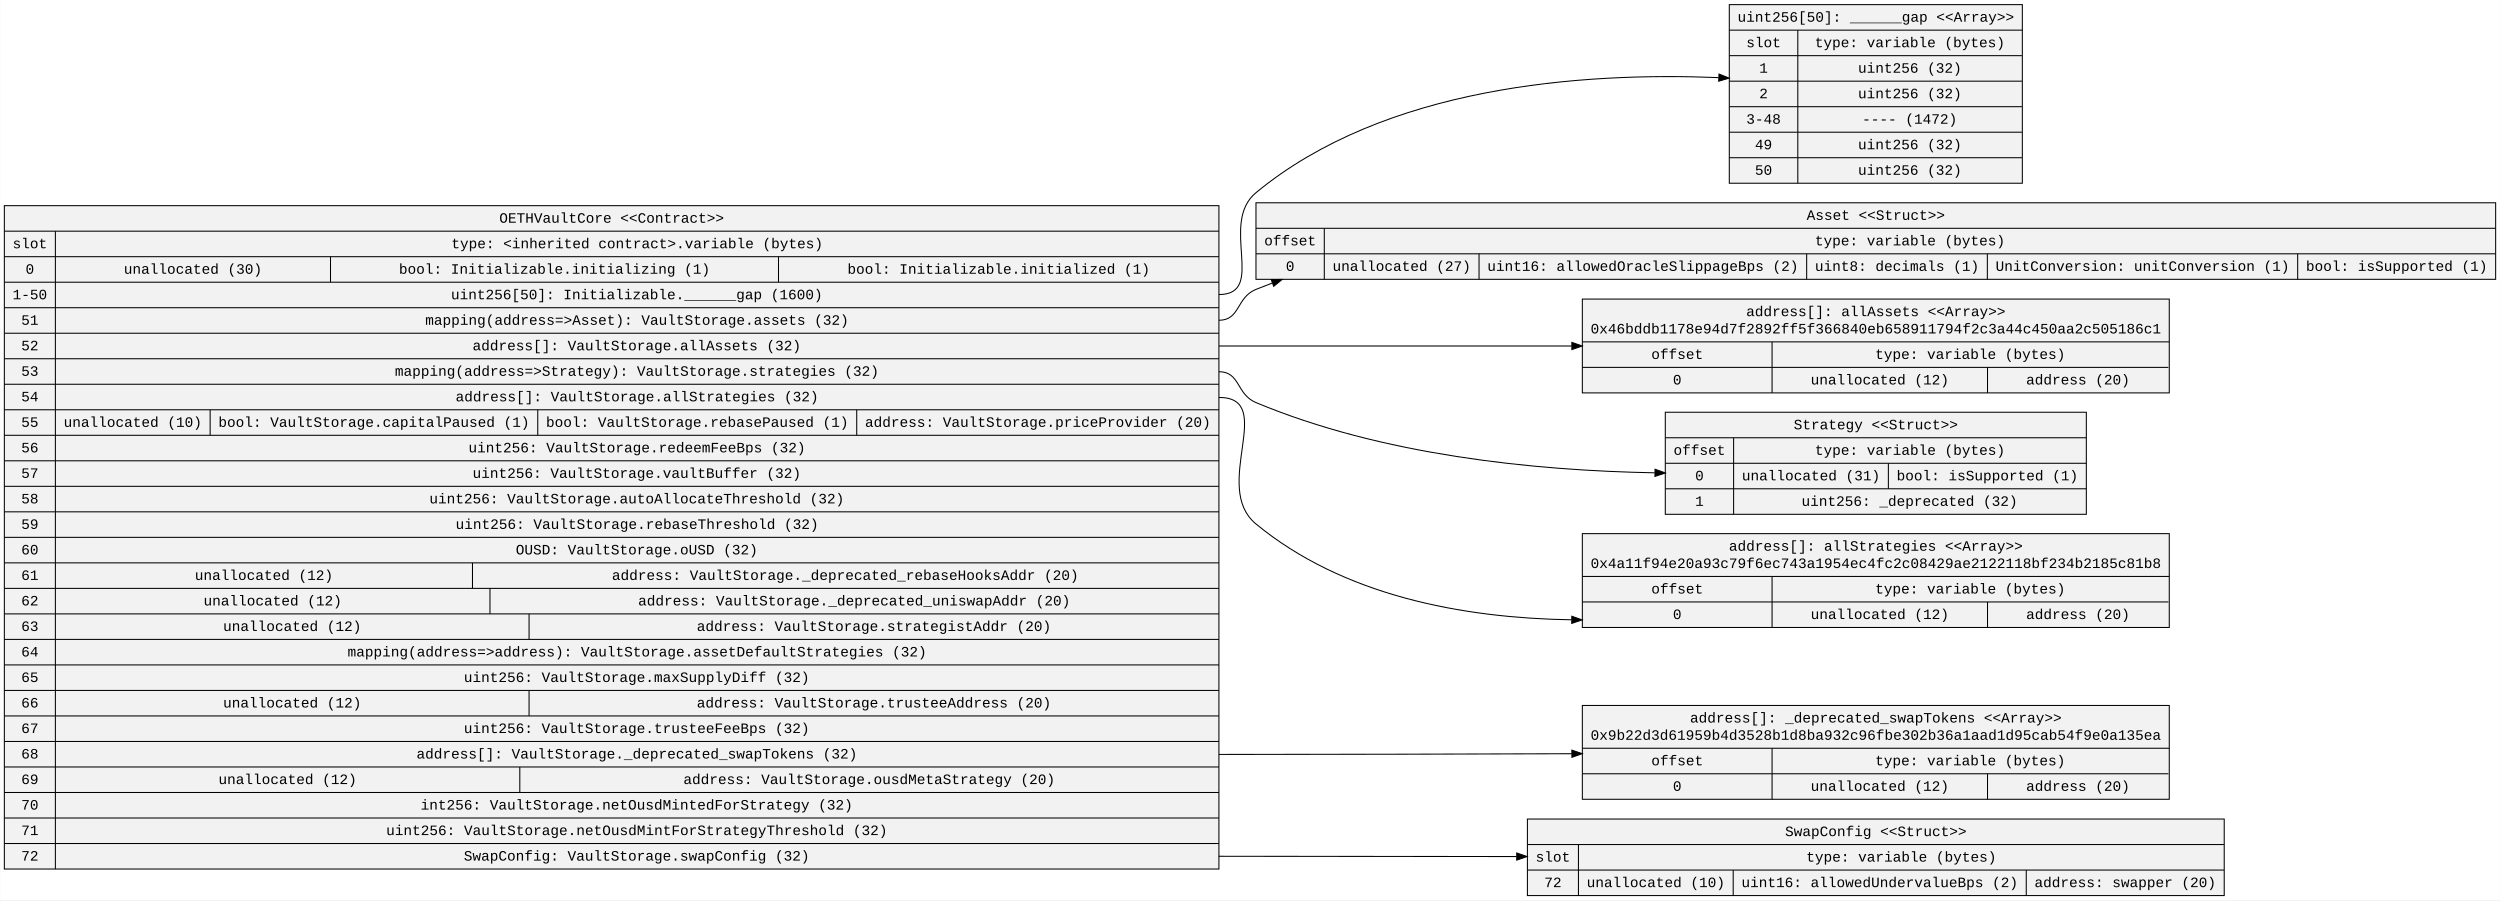
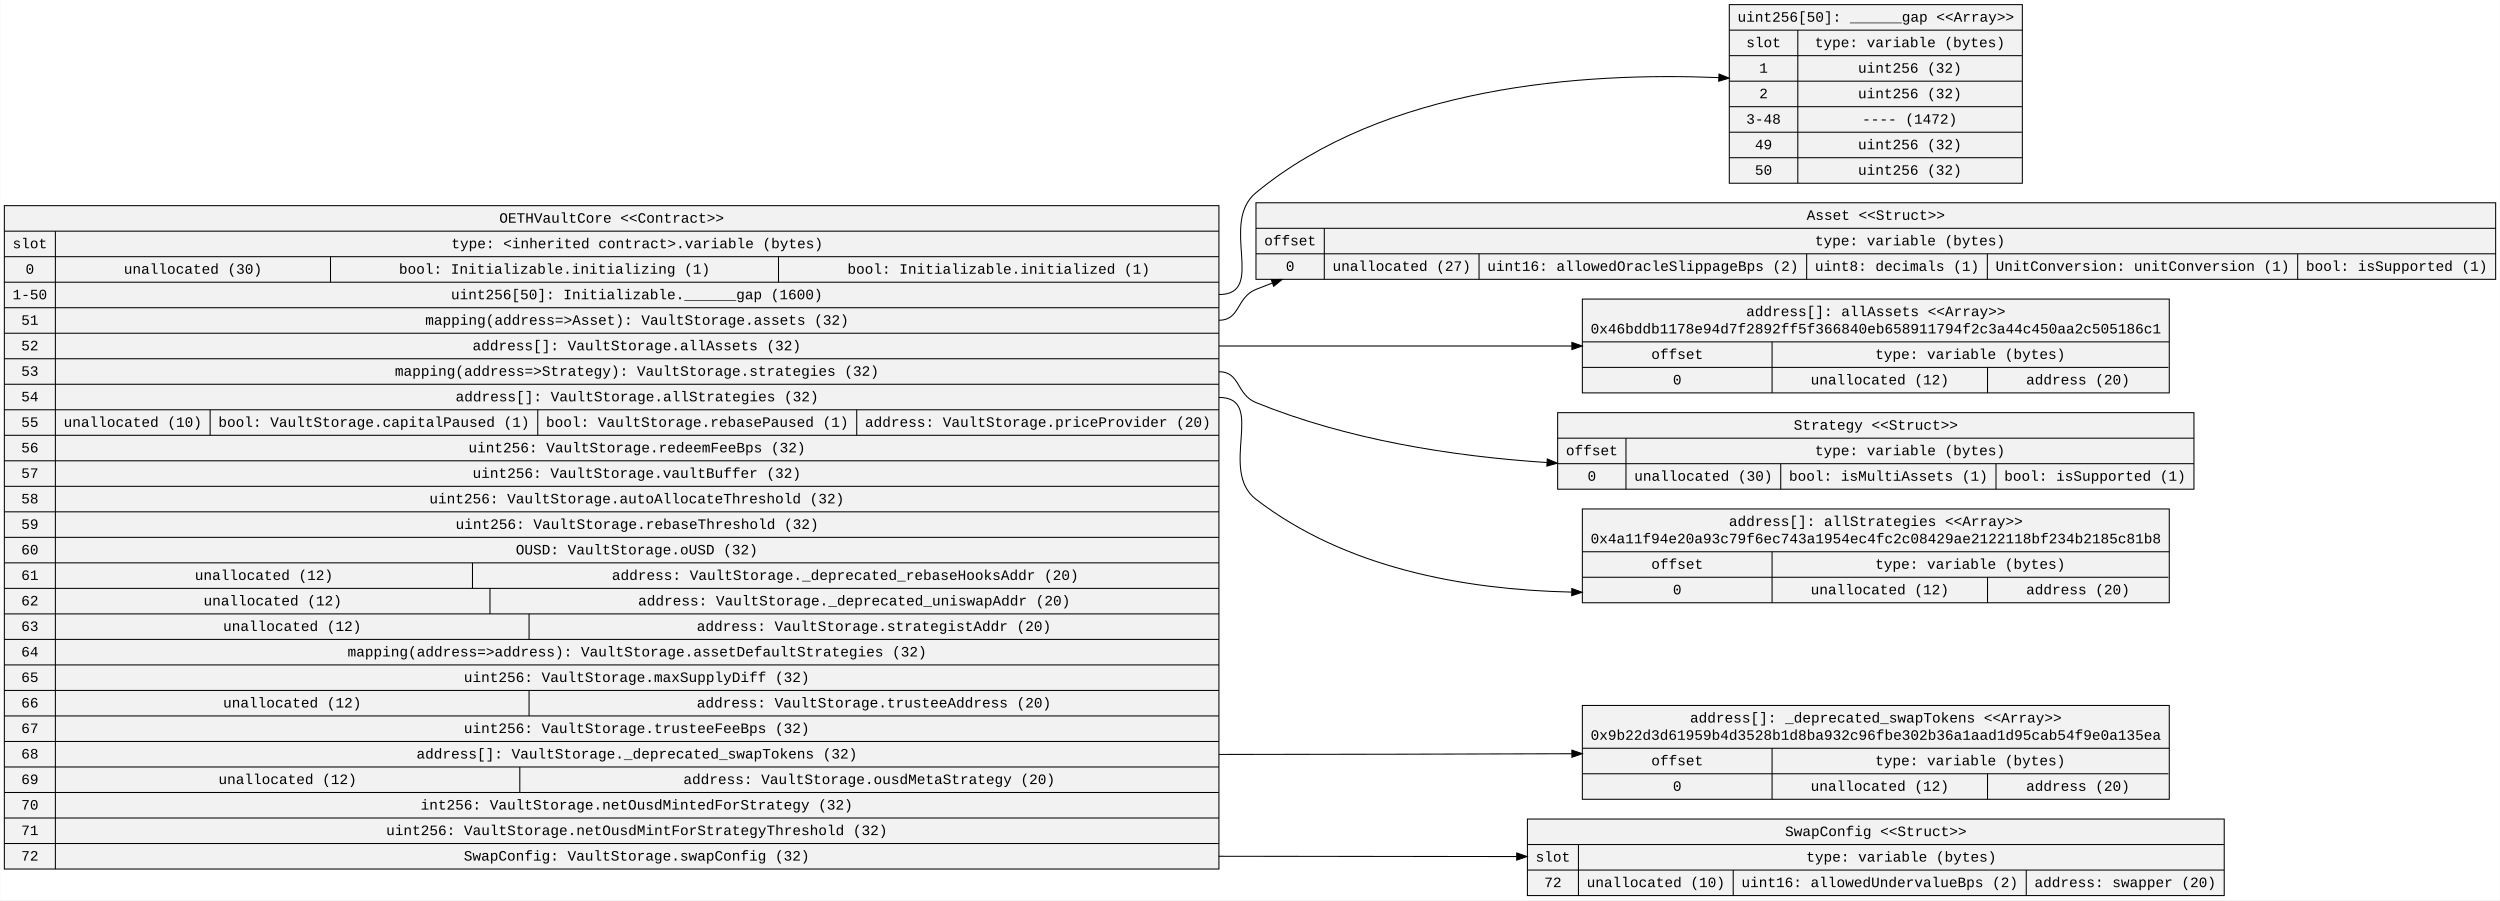
<svg xmlns="http://www.w3.org/2000/svg" width="2430pt" height="875pt" viewBox="0.00 0.00 2429.56 875.00">
  <g id="graph0" class="graph" transform="scale(1 1) rotate(0) translate(4 871)">
    <polygon fill="white" stroke="transparent" points="-4,4 -4,-871 2425.56,-871 2425.56,4 -4,4" />
    <g id="node1" class="node">
      <polygon fill="#f2f2f2" stroke="black" points="0,-26.3 0,-671.1 1180.58,-671.1 1180.58,-26.3 0,-26.3" />
      <text text-anchor="middle" x="590.29" y="-654.5" font-family="Courier New" font-size="14.00">OETHVaultCore &lt;&lt;Contract&gt;&gt;</text>
      <polyline fill="none" stroke="black" points="0,-646.3 1180.58,-646.3 " />
      <text text-anchor="middle" x="24.8" y="-629.7" font-family="Courier New" font-size="14.00">slot</text>
      <polyline fill="none" stroke="black" points="0,-621.5 49.61,-621.5 " />
      <text text-anchor="middle" x="24.8" y="-604.9" font-family="Courier New" font-size="14.00">0</text>
      <polyline fill="none" stroke="black" points="0,-596.7 49.61,-596.7 " />
      <text text-anchor="middle" x="24.8" y="-580.1" font-family="Courier New" font-size="14.00">1-50</text>
      <polyline fill="none" stroke="black" points="0,-571.9 49.61,-571.9 " />
      <text text-anchor="middle" x="24.8" y="-555.3" font-family="Courier New" font-size="14.00">51</text>
      <polyline fill="none" stroke="black" points="0,-547.1 49.61,-547.1 " />
      <text text-anchor="middle" x="24.8" y="-530.5" font-family="Courier New" font-size="14.00">52</text>
      <polyline fill="none" stroke="black" points="0,-522.3 49.61,-522.3 " />
      <text text-anchor="middle" x="24.8" y="-505.7" font-family="Courier New" font-size="14.00">53</text>
      <polyline fill="none" stroke="black" points="0,-497.5 49.61,-497.5 " />
      <text text-anchor="middle" x="24.8" y="-480.9" font-family="Courier New" font-size="14.00">54</text>
      <polyline fill="none" stroke="black" points="0,-472.7 49.61,-472.7 " />
      <text text-anchor="middle" x="24.8" y="-456.1" font-family="Courier New" font-size="14.00">55</text>
      <polyline fill="none" stroke="black" points="0,-447.9 49.61,-447.9 " />
      <text text-anchor="middle" x="24.8" y="-431.3" font-family="Courier New" font-size="14.00">56</text>
      <polyline fill="none" stroke="black" points="0,-423.1 49.61,-423.1 " />
      <text text-anchor="middle" x="24.8" y="-406.5" font-family="Courier New" font-size="14.00">57</text>
      <polyline fill="none" stroke="black" points="0,-398.3 49.61,-398.3 " />
      <text text-anchor="middle" x="24.8" y="-381.7" font-family="Courier New" font-size="14.00">58</text>
      <polyline fill="none" stroke="black" points="0,-373.5 49.61,-373.5 " />
      <text text-anchor="middle" x="24.8" y="-356.9" font-family="Courier New" font-size="14.00">59</text>
      <polyline fill="none" stroke="black" points="0,-348.7 49.61,-348.7 " />
      <text text-anchor="middle" x="24.8" y="-332.1" font-family="Courier New" font-size="14.00">60</text>
      <polyline fill="none" stroke="black" points="0,-323.9 49.61,-323.9 " />
      <text text-anchor="middle" x="24.8" y="-307.3" font-family="Courier New" font-size="14.00">61</text>
      <polyline fill="none" stroke="black" points="0,-299.1 49.61,-299.1 " />
      <text text-anchor="middle" x="24.8" y="-282.5" font-family="Courier New" font-size="14.00">62</text>
      <polyline fill="none" stroke="black" points="0,-274.3 49.61,-274.3 " />
      <text text-anchor="middle" x="24.8" y="-257.7" font-family="Courier New" font-size="14.00">63</text>
      <polyline fill="none" stroke="black" points="0,-249.5 49.61,-249.5 " />
      <text text-anchor="middle" x="24.8" y="-232.9" font-family="Courier New" font-size="14.00">64</text>
      <polyline fill="none" stroke="black" points="0,-224.7 49.61,-224.7 " />
      <text text-anchor="middle" x="24.8" y="-208.1" font-family="Courier New" font-size="14.00">65</text>
      <polyline fill="none" stroke="black" points="0,-199.9 49.61,-199.9 " />
      <text text-anchor="middle" x="24.8" y="-183.3" font-family="Courier New" font-size="14.00">66</text>
      <polyline fill="none" stroke="black" points="0,-175.1 49.61,-175.1 " />
      <text text-anchor="middle" x="24.8" y="-158.5" font-family="Courier New" font-size="14.00">67</text>
      <polyline fill="none" stroke="black" points="0,-150.3 49.61,-150.3 " />
      <text text-anchor="middle" x="24.8" y="-133.7" font-family="Courier New" font-size="14.00">68</text>
      <polyline fill="none" stroke="black" points="0,-125.5 49.61,-125.5 " />
      <text text-anchor="middle" x="24.8" y="-108.9" font-family="Courier New" font-size="14.00">69</text>
      <polyline fill="none" stroke="black" points="0,-100.7 49.61,-100.7 " />
      <text text-anchor="middle" x="24.8" y="-84.1" font-family="Courier New" font-size="14.00">70</text>
      <polyline fill="none" stroke="black" points="0,-75.9 49.61,-75.9 " />
      <text text-anchor="middle" x="24.8" y="-59.3" font-family="Courier New" font-size="14.00">71</text>
      <polyline fill="none" stroke="black" points="0,-51.1 49.61,-51.1 " />
      <text text-anchor="middle" x="24.8" y="-34.5" font-family="Courier New" font-size="14.00">72</text>
      <polyline fill="none" stroke="black" points="49.61,-26.3 49.61,-646.3 " />
      <text text-anchor="middle" x="615.09" y="-629.7" font-family="Courier New" font-size="14.00">type: &lt;inherited contract&gt;.variable (bytes)</text>
      <polyline fill="none" stroke="black" points="49.61,-621.5 1180.58,-621.5 " />
      <text text-anchor="middle" x="183.32" y="-604.9" font-family="Courier New" font-size="14.00">unallocated (30)</text>
      <polyline fill="none" stroke="black" points="317.03,-596.7 317.03,-621.5 " />
      <text text-anchor="middle" x="534.75" y="-604.9" font-family="Courier New" font-size="14.00">bool: Initializable.initializing (1)</text>
      <polyline fill="none" stroke="black" points="752.48,-596.7 752.48,-621.5 " />
      <text text-anchor="middle" x="966.5" y="-604.9" font-family="Courier New" font-size="14.00">bool: Initializable.initialized (1)</text>
      <polyline fill="none" stroke="black" points="49.61,-596.7 1180.58,-596.7 " />
      <text text-anchor="middle" x="614.73" y="-580.1" font-family="Courier New" font-size="14.00">uint256[50]: Initializable.______gap (1600)</text>
      <polyline fill="none" stroke="black" points="49.61,-571.9 1180.58,-571.9 " />
      <text text-anchor="middle" x="614.94" y="-555.3" font-family="Courier New" font-size="14.00">mapping(address=&gt;Asset): VaultStorage.assets (32)</text>
      <polyline fill="none" stroke="black" points="49.61,-547.1 1180.58,-547.1 " />
      <text text-anchor="middle" x="614.73" y="-530.5" font-family="Courier New" font-size="14.00">address[]: VaultStorage.allAssets (32)</text>
      <polyline fill="none" stroke="black" points="49.61,-522.3 1180.58,-522.3 " />
      <text text-anchor="middle" x="614.84" y="-505.7" font-family="Courier New" font-size="14.00">mapping(address=&gt;Strategy): VaultStorage.strategies (32)</text>
      <polyline fill="none" stroke="black" points="49.61,-497.5 1180.58,-497.5 " />
      <text text-anchor="middle" x="615.03" y="-480.9" font-family="Courier New" font-size="14.00">address[]: VaultStorage.allStrategies (32)</text>
      <polyline fill="none" stroke="black" points="49.61,-472.7 1180.58,-472.7 " />
      <text text-anchor="middle" x="124.82" y="-456.1" font-family="Courier New" font-size="14.00">unallocated (10)</text>
      <polyline fill="none" stroke="black" points="200.03,-447.9 200.03,-472.7 " />
      <text text-anchor="middle" x="359.25" y="-456.1" font-family="Courier New" font-size="14.00">bool: VaultStorage.capitalPaused (1)</text>
      <polyline fill="none" stroke="black" points="518.48,-447.9 518.48,-472.7 " />
      <text text-anchor="middle" x="673.5" y="-456.1" font-family="Courier New" font-size="14.00">bool: VaultStorage.rebasePaused (1)</text>
      <polyline fill="none" stroke="black" points="828.52,-447.9 828.52,-472.7 " />
      <text text-anchor="middle" x="1004.55" y="-456.1" font-family="Courier New" font-size="14.00">address: VaultStorage.priceProvider (20)</text>
      <polyline fill="none" stroke="black" points="49.61,-447.9 1180.58,-447.9 " />
      <text text-anchor="middle" x="614.93" y="-431.3" font-family="Courier New" font-size="14.00">uint256: VaultStorage.redeemFeeBps (32)</text>
      <polyline fill="none" stroke="black" points="49.61,-423.1 1180.58,-423.1 " />
      <text text-anchor="middle" x="614.73" y="-406.5" font-family="Courier New" font-size="14.00">uint256: VaultStorage.vaultBuffer (32)</text>
      <polyline fill="none" stroke="black" points="49.61,-398.3 1180.58,-398.3 " />
      <text text-anchor="middle" x="614.74" y="-381.7" font-family="Courier New" font-size="14.00">uint256: VaultStorage.autoAllocateThreshold (32)</text>
      <polyline fill="none" stroke="black" points="49.61,-373.5 1180.58,-373.5 " />
      <text text-anchor="middle" x="615.03" y="-356.9" font-family="Courier New" font-size="14.00">uint256: VaultStorage.rebaseThreshold (32)</text>
      <polyline fill="none" stroke="black" points="49.61,-348.7 1180.58,-348.7 " />
      <text text-anchor="middle" x="614.72" y="-332.1" font-family="Courier New" font-size="14.00">OUSD: VaultStorage.oUSD (32)</text>
      <polyline fill="none" stroke="black" points="49.61,-323.9 1180.58,-323.9 " />
      <text text-anchor="middle" x="252.32" y="-307.3" font-family="Courier New" font-size="14.00">unallocated (12)</text>
      <polyline fill="none" stroke="black" points="455.03,-299.1 455.03,-323.9 " />
      <text text-anchor="middle" x="817.36" y="-307.3" font-family="Courier New" font-size="14.00">address: VaultStorage._deprecated_rebaseHooksAddr (20)</text>
      <polyline fill="none" stroke="black" points="49.61,-299.1 1180.58,-299.1 " />
      <text text-anchor="middle" x="260.82" y="-282.5" font-family="Courier New" font-size="14.00">unallocated (12)</text>
      <polyline fill="none" stroke="black" points="472.03,-274.3 472.03,-299.1 " />
      <text text-anchor="middle" x="826.06" y="-282.5" font-family="Courier New" font-size="14.00">address: VaultStorage._deprecated_uniswapAddr (20)</text>
      <polyline fill="none" stroke="black" points="49.61,-274.3 1180.58,-274.3 " />
      <text text-anchor="middle" x="279.82" y="-257.7" font-family="Courier New" font-size="14.00">unallocated (12)</text>
      <polyline fill="none" stroke="black" points="510.03,-249.5 510.03,-274.3 " />
      <text text-anchor="middle" x="845.26" y="-257.7" font-family="Courier New" font-size="14.00">address: VaultStorage.strategistAddr (20)</text>
      <polyline fill="none" stroke="black" points="49.61,-249.5 1180.58,-249.5 " />
      <text text-anchor="middle" x="615.05" y="-232.9" font-family="Courier New" font-size="14.00">mapping(address=&gt;address): VaultStorage.assetDefaultStrategies (32)</text>
      <polyline fill="none" stroke="black" points="49.61,-224.7 1180.58,-224.7 " />
      <text text-anchor="middle" x="614.63" y="-208.1" font-family="Courier New" font-size="14.00">uint256: VaultStorage.maxSupplyDiff (32)</text>
      <polyline fill="none" stroke="black" points="49.61,-199.9 1180.58,-199.9 " />
      <text text-anchor="middle" x="279.82" y="-183.3" font-family="Courier New" font-size="14.00">unallocated (12)</text>
      <polyline fill="none" stroke="black" points="510.03,-175.1 510.03,-199.9 " />
      <text text-anchor="middle" x="845.26" y="-183.3" font-family="Courier New" font-size="14.00">address: VaultStorage.trusteeAddress (20)</text>
      <polyline fill="none" stroke="black" points="49.61,-175.1 1180.58,-175.1 " />
      <text text-anchor="middle" x="614.63" y="-158.5" font-family="Courier New" font-size="14.00">uint256: VaultStorage.trusteeFeeBps (32)</text>
      <polyline fill="none" stroke="black" points="49.61,-150.3 1180.58,-150.3 " />
      <text text-anchor="middle" x="614.84" y="-133.7" font-family="Courier New" font-size="14.00">address[]: VaultStorage._deprecated_swapTokens (32)</text>
      <polyline fill="none" stroke="black" points="49.61,-125.5 1180.58,-125.5 " />
      <text text-anchor="middle" x="275.32" y="-108.9" font-family="Courier New" font-size="14.00">unallocated (12)</text>
      <polyline fill="none" stroke="black" points="501.03,-100.7 501.03,-125.5 " />
      <text text-anchor="middle" x="840.66" y="-108.9" font-family="Courier New" font-size="14.00">address: VaultStorage.ousdMetaStrategy (20)</text>
      <polyline fill="none" stroke="black" points="49.61,-100.7 1180.58,-100.7 " />
      <text text-anchor="middle" x="614.64" y="-84.1" font-family="Courier New" font-size="14.00">int256: VaultStorage.netOusdMintedForStrategy (32)</text>
      <polyline fill="none" stroke="black" points="49.61,-75.9 1180.58,-75.9 " />
      <text text-anchor="middle" x="614.75" y="-59.3" font-family="Courier New" font-size="14.00">uint256: VaultStorage.netOusdMintForStrategyThreshold (32)</text>
      <polyline fill="none" stroke="black" points="49.61,-51.1 1180.58,-51.1 " />
      <text text-anchor="middle" x="614.63" y="-34.5" font-family="Courier New" font-size="14.00">SwapConfig: VaultStorage.swapConfig (32)</text>
    </g>
    <g id="node2" class="node">
      <polygon fill="#f2f2f2" stroke="black" points="1676.65,-692.9 1676.65,-866.5 1961.49,-866.5 1961.49,-692.9 1676.65,-692.9" />
      <text text-anchor="middle" x="1819.07" y="-849.9" font-family="Courier New" font-size="14.00">uint256[50]: ______gap &lt;&lt;Array&gt;&gt;</text>
      <polyline fill="none" stroke="black" points="1676.65,-841.7 1961.49,-841.7 " />
      <text text-anchor="middle" x="1709.95" y="-825.1" font-family="Courier New" font-size="14.00">slot</text>
      <polyline fill="none" stroke="black" points="1676.65,-816.9 1743.25,-816.9 " />
      <text text-anchor="middle" x="1709.95" y="-800.3" font-family="Courier New" font-size="14.00">1</text>
      <polyline fill="none" stroke="black" points="1676.65,-792.1 1743.25,-792.1 " />
      <text text-anchor="middle" x="1709.95" y="-775.5" font-family="Courier New" font-size="14.00">2</text>
      <polyline fill="none" stroke="black" points="1676.65,-767.3 1743.25,-767.3 " />
      <text text-anchor="middle" x="1709.95" y="-750.7" font-family="Courier New" font-size="14.00">3-48</text>
      <polyline fill="none" stroke="black" points="1676.65,-742.5 1743.25,-742.5 " />
      <text text-anchor="middle" x="1709.95" y="-725.9" font-family="Courier New" font-size="14.00">49</text>
      <polyline fill="none" stroke="black" points="1676.65,-717.7 1743.25,-717.7 " />
      <text text-anchor="middle" x="1709.95" y="-701.1" font-family="Courier New" font-size="14.00">50</text>
      <polyline fill="none" stroke="black" points="1743.25,-692.9 1743.25,-841.7 " />
      <text text-anchor="middle" x="1852.17" y="-825.1" font-family="Courier New" font-size="14.00">type: variable (bytes)</text>
      <polyline fill="none" stroke="black" points="1743.25,-816.9 1961.08,-816.9 " />
      <text text-anchor="middle" x="1852.16" y="-800.3" font-family="Courier New" font-size="14.00">uint256 (32)</text>
      <polyline fill="none" stroke="black" points="1743.25,-792.1 1961.08,-792.1 " />
      <text text-anchor="middle" x="1852.16" y="-775.5" font-family="Courier New" font-size="14.00">uint256 (32)</text>
      <polyline fill="none" stroke="black" points="1743.25,-767.3 1961.08,-767.3 " />
      <text text-anchor="middle" x="1851.96" y="-750.7" font-family="Courier New" font-size="14.00">---- (1472)</text>
      <polyline fill="none" stroke="black" points="1743.25,-742.5 1961.08,-742.5 " />
      <text text-anchor="middle" x="1852.16" y="-725.9" font-family="Courier New" font-size="14.00">uint256 (32)</text>
      <polyline fill="none" stroke="black" points="1743.25,-717.7 1961.08,-717.7 " />
      <text text-anchor="middle" x="1852.16" y="-701.1" font-family="Courier New" font-size="14.00">uint256 (32)</text>
    </g>
    <g id="edge1" class="edge">
      <path fill="none" stroke="black" d="M1180.58,-584.7C1227.4,-584.7 1180.47,-653.89 1216.58,-683.7 1341.75,-787.04 1533.07,-800.97 1666.21,-795.56" />
      <polygon fill="black" stroke="black" points="1666.66,-799.04 1676.5,-795.09 1666.35,-792.05 1666.66,-799.04" />
    </g>
    <g id="node3" class="node">
      <polygon fill="#f2f2f2" stroke="black" points="1216.58,-599.5 1216.58,-673.9 2421.56,-673.9 2421.56,-599.5 1216.58,-599.5" />
      <text text-anchor="middle" x="1819.07" y="-657.3" font-family="Courier New" font-size="14.00">Asset &lt;&lt;Struct&gt;&gt;</text>
      <polyline fill="none" stroke="black" points="1216.58,-649.1 2421.56,-649.1 " />
      <text text-anchor="middle" x="1249.78" y="-632.5" font-family="Courier New" font-size="14.00">offset</text>
      <polyline fill="none" stroke="black" points="1216.58,-624.3 1282.99,-624.3 " />
      <text text-anchor="middle" x="1249.78" y="-607.7" font-family="Courier New" font-size="14.00">0</text>
      <polyline fill="none" stroke="black" points="1282.99,-599.5 1282.99,-649.1 " />
      <text text-anchor="middle" x="1852.27" y="-632.5" font-family="Courier New" font-size="14.00">type: variable (bytes)</text>
      <polyline fill="none" stroke="black" points="1282.99,-624.3 2421.56,-624.3 " />
      <text text-anchor="middle" x="1358.2" y="-607.7" font-family="Courier New" font-size="14.00">unallocated (27)</text>
      <polyline fill="none" stroke="black" points="1433.41,-599.5 1433.41,-624.3 " />
      <text text-anchor="middle" x="1592.63" y="-607.7" font-family="Courier New" font-size="14.00">uint16: allowedOracleSlippageBps (2)</text>
      <polyline fill="none" stroke="black" points="1751.86,-599.5 1751.86,-624.3 " />
      <text text-anchor="middle" x="1839.67" y="-607.7" font-family="Courier New" font-size="14.00">uint8: decimals (1)</text>
      <polyline fill="none" stroke="black" points="1927.48,-599.5 1927.48,-624.3 " />
      <text text-anchor="middle" x="2078.31" y="-607.7" font-family="Courier New" font-size="14.00">UnitConversion: unitConversion (1)</text>
      <polyline fill="none" stroke="black" points="2229.13,-599.5 2229.13,-624.3 " />
      <text text-anchor="middle" x="2325.35" y="-607.7" font-family="Courier New" font-size="14.00">bool: isSupported (1)</text>
    </g>
    <g id="edge2" class="edge">
      <path fill="none" stroke="black" d="M1180.58,-559.7C1201.41,-559.7 1197.29,-581.85 1216.58,-589.7 1221.81,-591.83 1227.09,-593.89 1232.4,-595.88" />
      <polygon fill="black" stroke="black" points="1231.43,-599.25 1242.02,-599.39 1233.83,-592.67 1231.43,-599.25" />
    </g>
    <g id="node4" class="node">
      <polygon fill="#f2f2f2" stroke="black" points="1533.82,-489.1 1533.82,-580.3 2104.31,-580.3 2104.31,-489.1 1533.82,-489.1" />
      <text text-anchor="middle" x="1819.07" y="-563.7" font-family="Courier New" font-size="14.00">address[]: allAssets &lt;&lt;Array&gt;&gt;</text>
      <text text-anchor="middle" x="1819.07" y="-546.9" font-family="Courier New" font-size="14.00">0x46bddb1178e94d7f2892ff5f366840eb658911794f2c3a44c450aa2c505186c1</text>
      <polyline fill="none" stroke="black" points="1533.82,-538.7 2104.31,-538.7 " />
      <text text-anchor="middle" x="1626.03" y="-522.1" font-family="Courier New" font-size="14.00">offset</text>
      <polyline fill="none" stroke="black" points="1533.82,-513.9 1718.23,-513.9 " />
      <text text-anchor="middle" x="1626.03" y="-497.3" font-family="Courier New" font-size="14.00">0</text>
      <polyline fill="none" stroke="black" points="1718.23,-489.1 1718.23,-538.7 " />
      <text text-anchor="middle" x="1910.85" y="-522.1" font-family="Courier New" font-size="14.00">type: variable (bytes)</text>
      <polyline fill="none" stroke="black" points="1718.23,-513.9 2103.47,-513.9 " />
      <text text-anchor="middle" x="1822.94" y="-497.3" font-family="Courier New" font-size="14.00">unallocated (12)</text>
      <polyline fill="none" stroke="black" points="1927.65,-489.1 1927.65,-513.9 " />
      <text text-anchor="middle" x="2015.56" y="-497.3" font-family="Courier New" font-size="14.00">address (20)</text>
    </g>
    <g id="edge3" class="edge">
      <path fill="none" stroke="black" d="M1180.58,-534.7C1292.6,-534.7 1415.69,-534.7 1523.59,-534.7" />
      <polygon fill="black" stroke="black" points="1523.65,-538.2 1533.65,-534.7 1523.65,-531.2 1523.65,-538.2" />
    </g>
    <g id="node5" class="node">
-       <polygon fill="#f2f2f2" stroke="black" points="1614.44,-371.1 1614.44,-470.3 2023.7,-470.3 2023.7,-371.1 1614.44,-371.1" />
-       <text text-anchor="middle" x="1819.07" y="-453.7" font-family="Courier New" font-size="14.00">Strategy &lt;&lt;Struct&gt;&gt;</text>
-       <polyline fill="none" stroke="black" points="1614.44,-445.5 2023.7,-445.5 " />
-       <text text-anchor="middle" x="1647.64" y="-428.9" font-family="Courier New" font-size="14.00">offset</text>
-       <polyline fill="none" stroke="black" points="1614.44,-420.7 1680.85,-420.7 " />
-       <text text-anchor="middle" x="1647.64" y="-404.1" font-family="Courier New" font-size="14.00">0</text>
-       <polyline fill="none" stroke="black" points="1614.44,-395.9 1680.85,-395.9 " />
-       <text text-anchor="middle" x="1647.64" y="-379.3" font-family="Courier New" font-size="14.00">1</text>
-       <polyline fill="none" stroke="black" points="1680.85,-371.1 1680.85,-445.5 " />
-       <text text-anchor="middle" x="1852.27" y="-428.9" font-family="Courier New" font-size="14.00">type: variable (bytes)</text>
-       <polyline fill="none" stroke="black" points="1680.85,-420.7 2023.7,-420.7 " />
-       <text text-anchor="middle" x="1756.06" y="-404.1" font-family="Courier New" font-size="14.00">unallocated (31)</text>
-       <polyline fill="none" stroke="black" points="1831.27,-395.9 1831.27,-420.7 " />
-       <text text-anchor="middle" x="1927.48" y="-404.1" font-family="Courier New" font-size="14.00">bool: isSupported (1)</text>
-       <polyline fill="none" stroke="black" points="1680.85,-395.9 2023.7,-395.9 " />
-       <text text-anchor="middle" x="1851.87" y="-379.3" font-family="Courier New" font-size="14.00">uint256: _deprecated (32)</text>
+       <polygon fill="#f2f2f2" stroke="black" points="1509.82,-395.5 1509.82,-469.9 2128.31,-469.9 2128.31,-395.5 1509.82,-395.5" />
+       <text text-anchor="middle" x="1819.07" y="-453.3" font-family="Courier New" font-size="14.00">Strategy &lt;&lt;Struct&gt;&gt;</text>
+       <polyline fill="none" stroke="black" points="1509.82,-445.1 2128.31,-445.1 " />
+       <text text-anchor="middle" x="1543.03" y="-428.5" font-family="Courier New" font-size="14.00">offset</text>
+       <polyline fill="none" stroke="black" points="1509.82,-420.3 1576.23,-420.3 " />
+       <text text-anchor="middle" x="1543.03" y="-403.7" font-family="Courier New" font-size="14.00">0</text>
+       <polyline fill="none" stroke="black" points="1576.23,-395.5 1576.23,-445.1 " />
+       <text text-anchor="middle" x="1852.27" y="-428.5" font-family="Courier New" font-size="14.00">type: variable (bytes)</text>
+       <polyline fill="none" stroke="black" points="1576.23,-420.3 2128.31,-420.3 " />
+       <text text-anchor="middle" x="1651.44" y="-403.7" font-family="Courier New" font-size="14.00">unallocated (30)</text>
+       <polyline fill="none" stroke="black" points="1726.65,-395.5 1726.65,-420.3 " />
+       <text text-anchor="middle" x="1831.27" y="-403.7" font-family="Courier New" font-size="14.00">bool: isMultiAssets (1)</text>
+       <polyline fill="none" stroke="black" points="1935.89,-395.5 1935.89,-420.3 " />
+       <text text-anchor="middle" x="2032.1" y="-403.7" font-family="Courier New" font-size="14.00">bool: isSupported (1)</text>
    </g>
    <g id="edge4" class="edge">
-       <path fill="none" stroke="black" d="M1180.58,-509.7C1201.41,-509.7 1197.37,-487.74 1216.58,-479.7 1338.38,-428.74 1485.77,-413.62 1604.16,-411.42" />
-       <polygon fill="black" stroke="black" points="1604.49,-414.92 1614.43,-411.26 1604.38,-407.92 1604.49,-414.92" />
+       <path fill="none" stroke="black" d="M1180.58,-509.7C1201.41,-509.7 1197.29,-487.55 1216.58,-479.7 1304.46,-443.95 1405.45,-427.61 1499.27,-421.43" />
+       <polygon fill="black" stroke="black" points="1499.73,-424.91 1509.49,-420.79 1499.3,-417.92 1499.73,-424.91" />
    </g>
    <g id="node6" class="node">
-       <polygon fill="#f2f2f2" stroke="black" points="1533.82,-261.1 1533.82,-352.3 2104.31,-352.3 2104.31,-261.1 1533.82,-261.1" />
-       <text text-anchor="middle" x="1819.07" y="-335.7" font-family="Courier New" font-size="14.00">address[]: allStrategies &lt;&lt;Array&gt;&gt;</text>
-       <text text-anchor="middle" x="1819.07" y="-318.9" font-family="Courier New" font-size="14.00">0x4a11f94e20a93c79f6ec743a1954ec4fc2c08429ae2122118bf234b2185c81b8</text>
-       <polyline fill="none" stroke="black" points="1533.82,-310.7 2104.31,-310.7 " />
-       <text text-anchor="middle" x="1626.03" y="-294.1" font-family="Courier New" font-size="14.00">offset</text>
-       <polyline fill="none" stroke="black" points="1533.82,-285.9 1718.23,-285.9 " />
-       <text text-anchor="middle" x="1626.03" y="-269.3" font-family="Courier New" font-size="14.00">0</text>
-       <polyline fill="none" stroke="black" points="1718.23,-261.1 1718.23,-310.7 " />
-       <text text-anchor="middle" x="1910.85" y="-294.1" font-family="Courier New" font-size="14.00">type: variable (bytes)</text>
-       <polyline fill="none" stroke="black" points="1718.23,-285.9 2103.47,-285.9 " />
-       <text text-anchor="middle" x="1822.94" y="-269.3" font-family="Courier New" font-size="14.00">unallocated (12)</text>
-       <polyline fill="none" stroke="black" points="1927.65,-261.1 1927.65,-285.9 " />
-       <text text-anchor="middle" x="2015.56" y="-269.3" font-family="Courier New" font-size="14.00">address (20)</text>
+       <polygon fill="#f2f2f2" stroke="black" points="1533.82,-285.1 1533.82,-376.3 2104.31,-376.3 2104.31,-285.1 1533.82,-285.1" />
+       <text text-anchor="middle" x="1819.07" y="-359.7" font-family="Courier New" font-size="14.00">address[]: allStrategies &lt;&lt;Array&gt;&gt;</text>
+       <text text-anchor="middle" x="1819.07" y="-342.9" font-family="Courier New" font-size="14.00">0x4a11f94e20a93c79f6ec743a1954ec4fc2c08429ae2122118bf234b2185c81b8</text>
+       <polyline fill="none" stroke="black" points="1533.82,-334.7 2104.31,-334.7 " />
+       <text text-anchor="middle" x="1626.03" y="-318.1" font-family="Courier New" font-size="14.00">offset</text>
+       <polyline fill="none" stroke="black" points="1533.82,-309.9 1718.23,-309.9 " />
+       <text text-anchor="middle" x="1626.03" y="-293.3" font-family="Courier New" font-size="14.00">0</text>
+       <polyline fill="none" stroke="black" points="1718.23,-285.1 1718.23,-334.7 " />
+       <text text-anchor="middle" x="1910.85" y="-318.1" font-family="Courier New" font-size="14.00">type: variable (bytes)</text>
+       <polyline fill="none" stroke="black" points="1718.23,-309.9 2103.47,-309.9 " />
+       <text text-anchor="middle" x="1822.94" y="-293.3" font-family="Courier New" font-size="14.00">unallocated (12)</text>
+       <polyline fill="none" stroke="black" points="1927.65,-285.1 1927.65,-309.9 " />
+       <text text-anchor="middle" x="2015.56" y="-293.3" font-family="Courier New" font-size="14.00">address (20)</text>
    </g>
    <g id="edge5" class="edge">
-       <path fill="none" stroke="black" d="M1180.58,-484.7C1237.54,-484.7 1172.6,-397.9 1216.58,-361.7 1300.98,-292.23 1416.38,-270.22 1523.54,-268.54" />
-       <polygon fill="black" stroke="black" points="1523.59,-272.04 1533.55,-268.44 1523.52,-265.04 1523.59,-272.04" />
+       <path fill="none" stroke="black" d="M1180.58,-484.7C1227.4,-484.7 1179.5,-414.28 1216.58,-385.7 1302.47,-319.5 1417.12,-297.81 1523.28,-295.48" />
+       <polygon fill="black" stroke="black" points="1523.59,-298.97 1533.53,-295.31 1523.47,-291.97 1523.59,-298.97" />
    </g>
    <g id="node7" class="node">
      <polygon fill="#f2f2f2" stroke="black" points="1533.82,-94.1 1533.82,-185.3 2104.31,-185.3 2104.31,-94.1 1533.82,-94.1" />
      <text text-anchor="middle" x="1819.07" y="-168.7" font-family="Courier New" font-size="14.00">address[]: _deprecated_swapTokens &lt;&lt;Array&gt;&gt;</text>
      <text text-anchor="middle" x="1819.07" y="-151.9" font-family="Courier New" font-size="14.00">0x9b22d3d61959b4d3528b1d8ba932c96fbe302b36a1aad1d95cab54f9e0a135ea</text>
      <polyline fill="none" stroke="black" points="1533.82,-143.7 2104.31,-143.7 " />
      <text text-anchor="middle" x="1626.03" y="-127.1" font-family="Courier New" font-size="14.00">offset</text>
      <polyline fill="none" stroke="black" points="1533.82,-118.9 1718.23,-118.9 " />
      <text text-anchor="middle" x="1626.03" y="-102.3" font-family="Courier New" font-size="14.00">0</text>
      <polyline fill="none" stroke="black" points="1718.23,-94.1 1718.23,-143.7 " />
      <text text-anchor="middle" x="1910.85" y="-127.1" font-family="Courier New" font-size="14.00">type: variable (bytes)</text>
      <polyline fill="none" stroke="black" points="1718.23,-118.9 2103.47,-118.9 " />
      <text text-anchor="middle" x="1822.94" y="-102.3" font-family="Courier New" font-size="14.00">unallocated (12)</text>
      <polyline fill="none" stroke="black" points="1927.65,-94.1 1927.65,-118.9 " />
      <text text-anchor="middle" x="2015.56" y="-102.3" font-family="Courier New" font-size="14.00">address (20)</text>
    </g>
    <g id="edge6" class="edge">
      <path fill="none" stroke="black" d="M1180.58,-137.7C1292.6,-137.7 1415.69,-138.01 1523.59,-138.39" />
      <polygon fill="black" stroke="black" points="1523.64,-141.89 1533.65,-138.43 1523.66,-134.89 1523.64,-141.89" />
    </g>
    <g id="node8" class="node">
      <polygon fill="#f2f2f2" stroke="black" points="1480.42,-0.5 1480.42,-74.9 2157.72,-74.9 2157.72,-0.5 1480.42,-0.5" />
      <text text-anchor="middle" x="1819.07" y="-58.3" font-family="Courier New" font-size="14.00">SwapConfig &lt;&lt;Struct&gt;&gt;</text>
      <polyline fill="none" stroke="black" points="1480.42,-50.1 2157.72,-50.1 " />
      <text text-anchor="middle" x="1505.22" y="-33.5" font-family="Courier New" font-size="14.00">slot</text>
      <polyline fill="none" stroke="black" points="1480.42,-25.3 1530.02,-25.3 " />
      <text text-anchor="middle" x="1505.22" y="-8.7" font-family="Courier New" font-size="14.00">72</text>
      <polyline fill="none" stroke="black" points="1530.02,-0.5 1530.02,-50.1 " />
      <text text-anchor="middle" x="1843.87" y="-33.5" font-family="Courier New" font-size="14.00">type: variable (bytes)</text>
      <polyline fill="none" stroke="black" points="1530.02,-25.3 2157.72,-25.3 " />
      <text text-anchor="middle" x="1605.24" y="-8.7" font-family="Courier New" font-size="14.00">unallocated (10)</text>
      <polyline fill="none" stroke="black" points="1680.45,-0.5 1680.45,-25.3 " />
      <text text-anchor="middle" x="1822.87" y="-8.7" font-family="Courier New" font-size="14.00">uint16: allowedUndervalueBps (2)</text>
      <polyline fill="none" stroke="black" points="1965.29,-0.5 1965.29,-25.3 " />
      <text text-anchor="middle" x="2061.5" y="-8.7" font-family="Courier New" font-size="14.00">address: swapper (20)</text>
    </g>
    <g id="edge7" class="edge">
      <path fill="none" stroke="black" d="M1180.29,-38.7C1274.17,-38.7 1375.82,-38.59 1469.8,-38.44" />
      <polygon fill="black" stroke="black" points="1470.05,-41.94 1480.04,-38.43 1470.04,-34.94 1470.05,-41.94" />
    </g>
  </g>
</svg>
